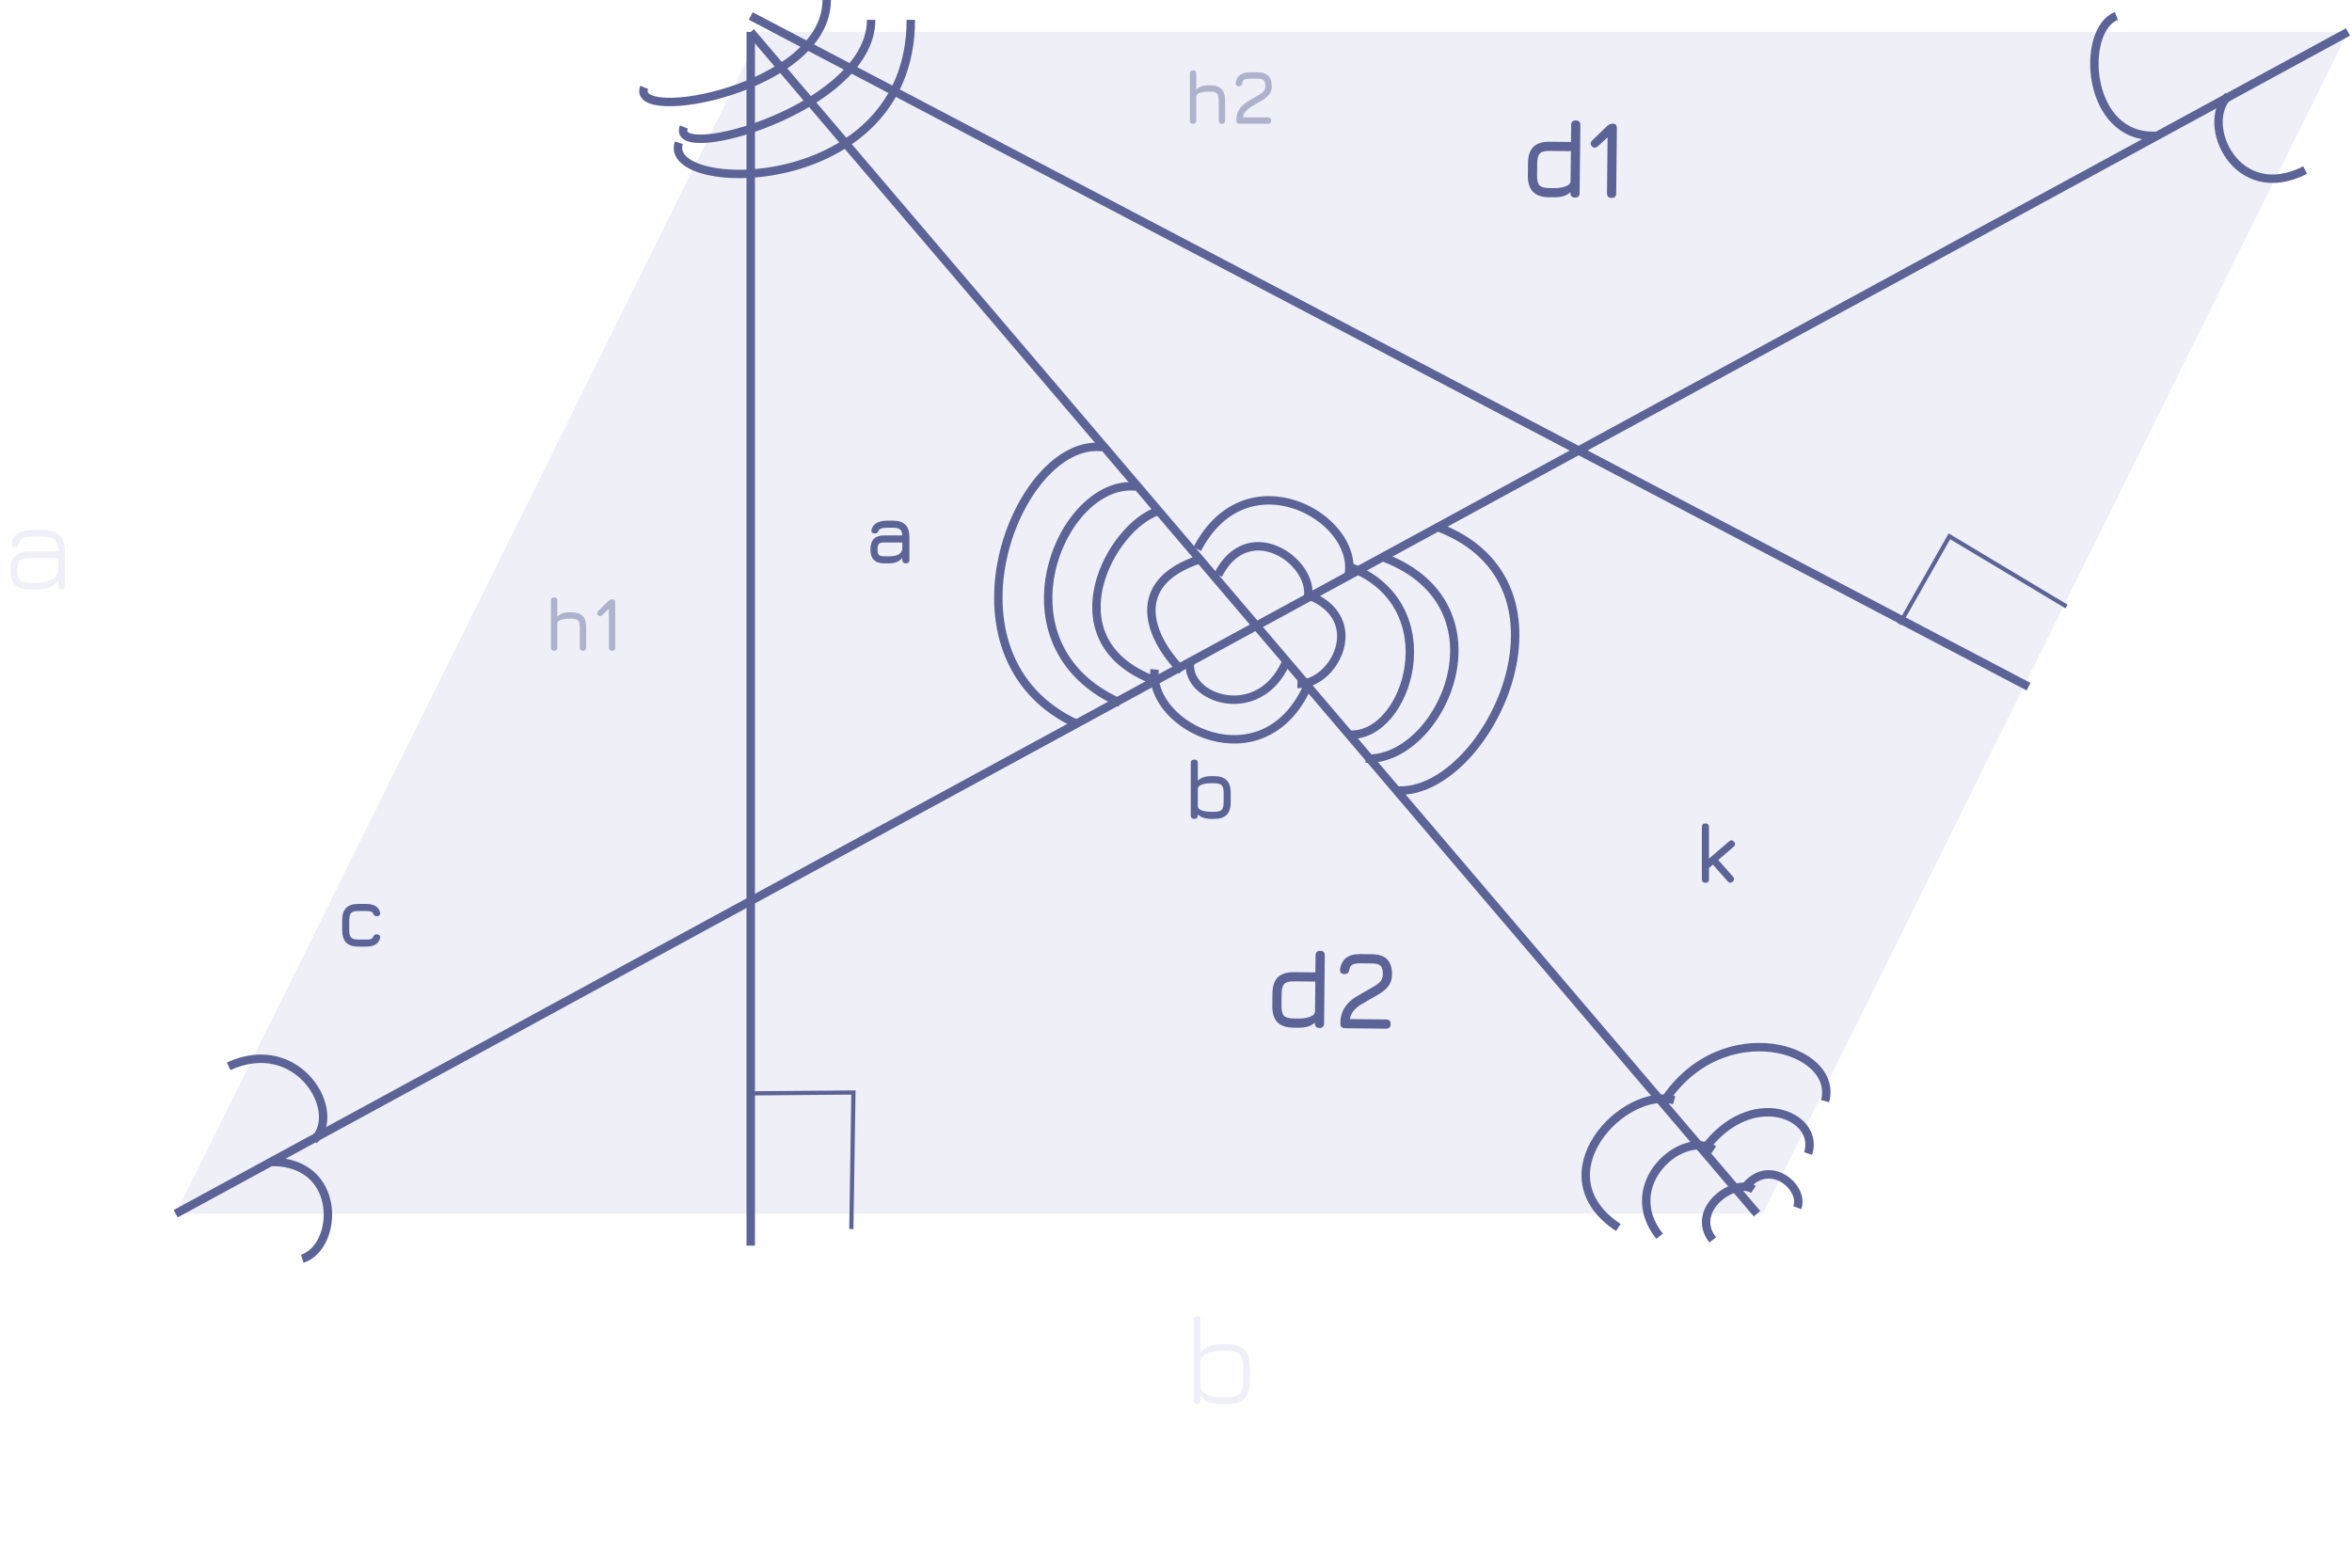
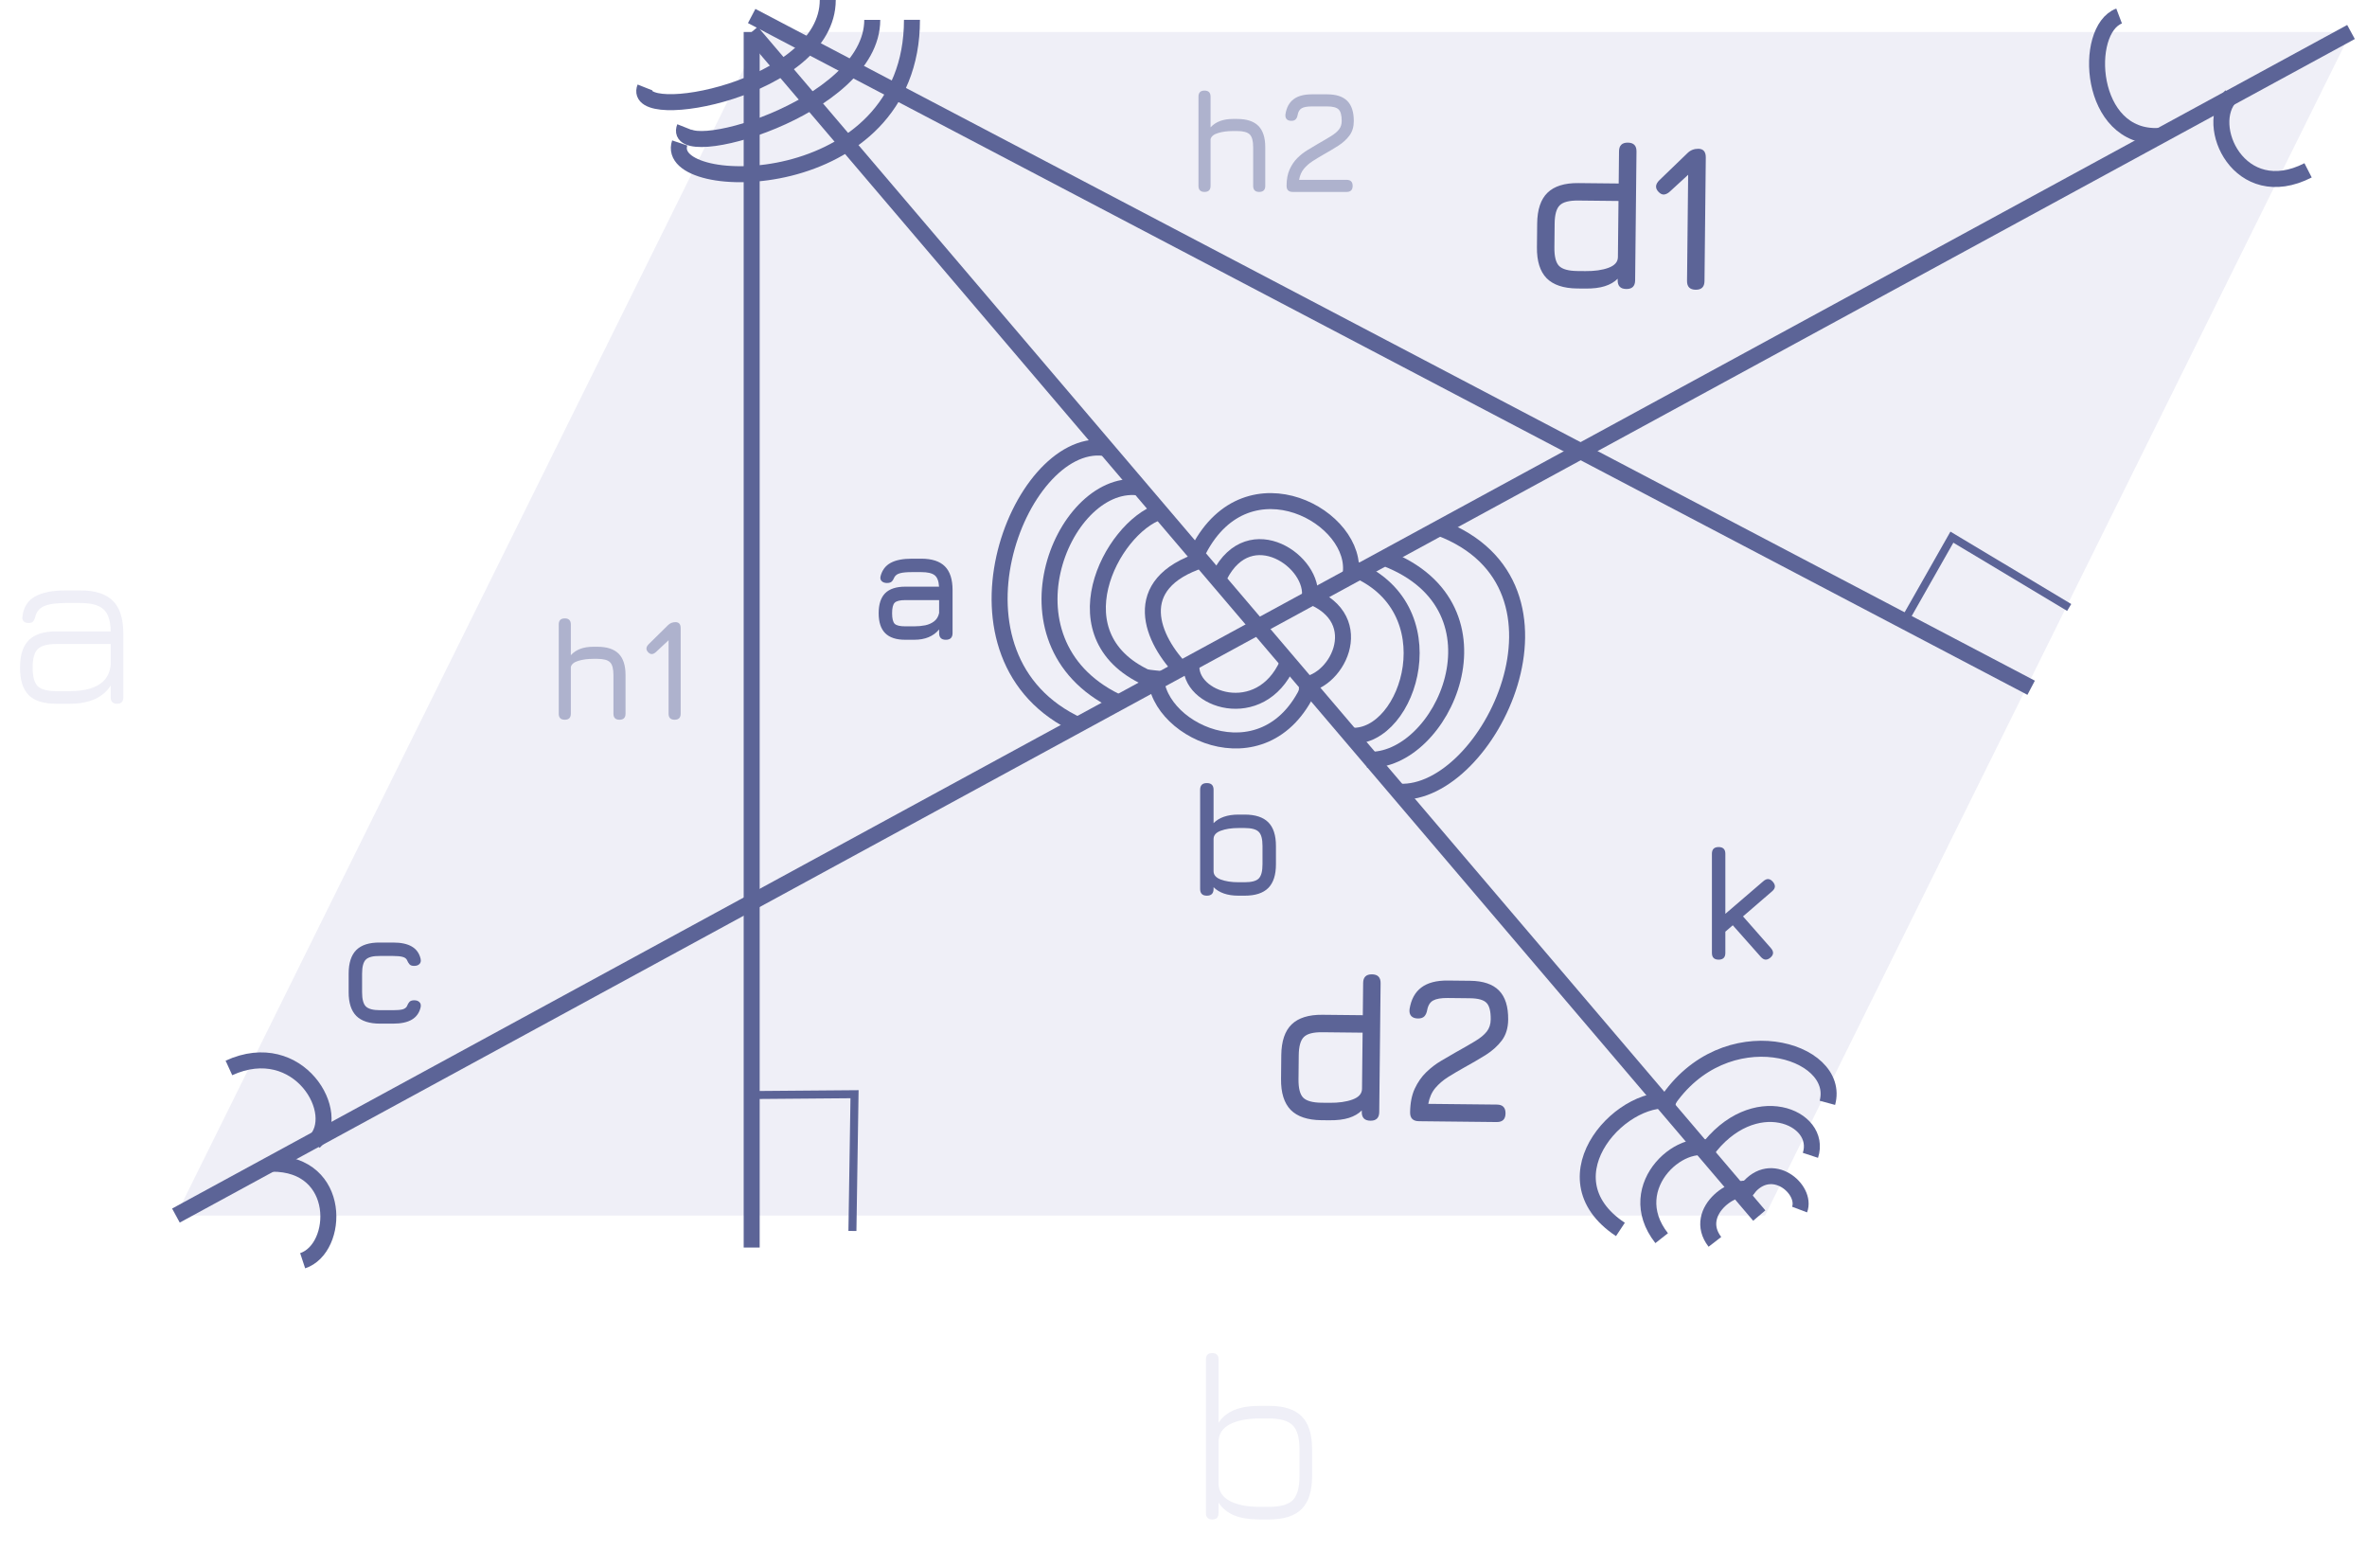
- <svg xmlns="http://www.w3.org/2000/svg" width="279" height="186" viewBox="0 0 279 186" fill="none">
-   <path d="M212.531 54.532C212.365 54.208 212.444 53.963 212.767 53.797L217.661 51.288C217.985 51.122 218.23 51.201 218.396 51.525C218.562 51.849 218.483 52.094 218.159 52.26L217.708 52.491C218.133 52.561 218.514 52.73 218.852 53C219.192 53.274 219.479 53.638 219.712 54.093C219.878 54.417 219.8 54.662 219.476 54.828C219.152 54.994 218.907 54.915 218.741 54.591C218.399 53.924 218.014 53.479 217.588 53.254C217.161 53.03 216.74 53.012 216.325 53.2L213.266 54.769C212.942 54.935 212.697 54.856 212.531 54.532Z" fill="#5C6497" />
-   <path d="M20.842 144L90.264 3.79H278.526L209.104 144H20.842Z" fill="#EFEFF7" />
-   <path d="M35.856 149.351C40.232 147.906 40.603 137.793 32.202 137.855" stroke="#5C6497" />
-   <path d="M198.595 130.533C192.609 128.854 182.523 139.383 191.973 145.642" stroke="#5C6497" />
-   <path d="M203.296 136.414C199.688 133.983 191.956 140.442 196.859 146.677" stroke="#5C6497" />
-   <path d="M216.493 130.644C218.213 124.327 204.341 120.135 197.416 130.644" stroke="#5C6497" />
-   <path d="M214.483 136.865C215.968 132.341 207.716 128.784 202.122 136.415" stroke="#5C6497" />
-   <path d="M213.2 143.288C214.098 140.908 209.896 137.229 207.011 140.855" stroke="#5C6497" />
-   <path d="M208 141.118C205.9 139.68 200.328 143.449 203.166 147.114" stroke="#5C6497" />
-   <path d="M80.528 16.936C78.432 23.139 108.043 23.52 108.043 2.351" stroke="#5C6497" />
-   <path d="M81.121 15.067C79.368 19.495 103.337 12.936 103.338 2.353" stroke="#5C6497" />
-   <path d="M76.419 10.362C74.667 14.79 98.065 10.584 98.066 0" stroke="#5C6497" />
-   <path d="M37.23 135.281C40.757 132.027 35.422 122.717 27.121 126.511" stroke="#5C6497" />
-   <path d="M251.052 1.895C246.745 3.533 247.4 16.541 255.79 16.106" stroke="#5C6497" />
-   <path d="M264.315 11.368C260.935 14.775 265.317 24.336 273.442 20.178" stroke="#5C6497" />
-   <path d="M130.736 53.053C120.601 51.9 110.45 78.008 127.834 85.949" stroke="#5C6497" />
-   <path d="M134.742 57.724C125.781 56.803 117.563 76.614 132.885 83.4" stroke="#5C6497" />
-   <path d="M137.369 60.632C131.684 62.526 124.722 75.692 136.421 80.526" stroke="#5C6497" />
-   <path d="M142.437 66.317C133.58 69.159 136.421 75.79 140.211 79.579" stroke="#5C6497" />
-   <path d="M136.968 79.428C136.17 86.294 149.818 93.008 155.071 81.491" stroke="#5C6497" />
-   <path d="M141.158 78.631C140.686 82.94 149.301 85.845 152.527 78.631" stroke="#5C6497" />
-   <path d="M159.991 68.149C161.147 61.334 147.871 53.914 142.021 65.14" stroke="#5C6497" />
-   <path d="M155.16 70.868C155.857 66.59 148.095 61.173 144.496 68.208" stroke="#5C6497" />
-   <path d="M165.79 93.789C176.345 94.302 188.556 69.313 170.527 62.526" stroke="#5C6497" />
-   <path d="M162 90C170.867 90.49 179.347 71.989 164.169 66.146" stroke="#5C6497" />
-   <path d="M160.104 87.158C167.007 87.539 171.919 71.81 160.105 67.263" stroke="#5C6497" />
-   <path d="M153.904 81.143C158.234 81.354 162.477 73.343 155.082 70.559" stroke="#5C6497" />
-   <path d="M89.253 129.721L101.237 129.622L100.988 145.822" stroke="#5C6497" stroke-width="0.5" />
-   <path d="M225.325 74.054L231.242 63.632L245.138 71.962" stroke="#5C6497" stroke-width="0.5" />
-   <path d="M89.053 3.79L208.421 144" stroke="#5C6497" />
-   <path d="M89.053 1.895L240.632 81.474" stroke="#5C6497" />
-   <path d="M20.842 144L278.526 3.79" stroke="#5C6497" />
-   <path d="M89.053 3.79V147.79" stroke="#5C6497" />
-   <path d="M3.51 69.947C2.73 69.947 2.158 69.767 1.792 69.407C1.433 69.042 1.252 68.47 1.252 67.69C1.252 66.91 1.435 66.337 1.8 65.972C2.165 65.607 2.735 65.425 3.51 65.425H6.923C6.912 64.765 6.763 64.305 6.473 64.045C6.188 63.78 5.7 63.647 5.01 63.647H4.14C3.505 63.647 3.04 63.715 2.745 63.85C2.45 63.985 2.268 64.215 2.197 64.54C2.163 64.665 2.115 64.757 2.055 64.817C2 64.872 1.91 64.9 1.785 64.9C1.655 64.9 1.552 64.865 1.478 64.795C1.407 64.72 1.383 64.62 1.403 64.495C1.468 63.925 1.725 63.51 2.175 63.25C2.63 62.99 3.285 62.86 4.14 62.86H5.01C5.945 62.86 6.628 63.077 7.058 63.512C7.492 63.942 7.71 64.625 7.71 65.56V69.55C7.71 69.815 7.58 69.947 7.32 69.947C7.055 69.947 6.923 69.815 6.923 69.55V68.807C6.442 69.567 5.585 69.947 4.35 69.947H3.51ZM3.51 69.16H4.35C4.835 69.16 5.26 69.107 5.625 69.002C5.995 68.892 6.293 68.717 6.518 68.477C6.742 68.237 6.878 67.917 6.923 67.517V66.212H3.51C2.955 66.212 2.57 66.32 2.355 66.535C2.145 66.745 2.04 67.13 2.04 67.69C2.04 68.245 2.145 68.63 2.355 68.845C2.57 69.055 2.955 69.16 3.51 69.16Z" fill="#EFEFF7" />
-   <path d="M142.011 166.579C141.746 166.579 141.613 166.447 141.613 166.182V156.567C141.613 156.307 141.746 156.177 142.011 156.177C142.271 156.177 142.401 156.307 142.401 156.567V160.534C142.626 160.189 142.946 159.927 143.361 159.747C143.781 159.567 144.321 159.477 144.981 159.477H145.551C146.486 159.477 147.168 159.694 147.598 160.129C148.033 160.564 148.251 161.249 148.251 162.184V163.872C148.251 164.807 148.033 165.492 147.598 165.927C147.168 166.362 146.486 166.579 145.551 166.579H144.981C144.321 166.579 143.781 166.492 143.361 166.317C142.946 166.137 142.626 165.872 142.401 165.522V166.182C142.401 166.447 142.271 166.579 142.011 166.579ZM144.981 165.792H145.551C146.266 165.792 146.763 165.652 147.043 165.372C147.323 165.087 147.463 164.587 147.463 163.872V162.184C147.463 161.469 147.321 160.972 147.036 160.692C146.756 160.407 146.261 160.264 145.551 160.264H144.981C144.201 160.264 143.576 160.387 143.106 160.632C142.636 160.877 142.401 161.249 142.401 161.749V164.337C142.411 164.822 142.651 165.187 143.121 165.432C143.591 165.672 144.211 165.792 144.981 165.792Z" fill="#EFEFF7" />
-   <path d="M183.761 23.405C182.899 23.396 182.26 23.181 181.844 22.761C181.432 22.336 181.231 21.693 181.24 20.831L181.256 19.336C181.265 18.469 181.48 17.83 181.9 17.418C182.325 17.007 182.968 16.806 183.831 16.815L186.353 16.841L186.374 14.826C186.378 14.462 186.561 14.282 186.925 14.286C187.289 14.29 187.469 14.474 187.466 14.838L187.381 22.897C187.377 23.261 187.193 23.441 186.829 23.438C186.465 23.434 186.285 23.25 186.289 22.886L186.29 22.795C186.084 23.001 185.816 23.156 185.485 23.261C185.155 23.366 184.745 23.416 184.255 23.41L183.761 23.405ZM183.773 22.313L184.267 22.319C184.839 22.325 185.32 22.256 185.712 22.113C186.103 21.97 186.301 21.746 186.304 21.443L186.341 17.933L183.819 17.907C183.256 17.901 182.871 18.001 182.665 18.206C182.46 18.408 182.354 18.788 182.348 19.347L182.332 20.842C182.326 21.405 182.424 21.79 182.626 21.996C182.831 22.202 183.214 22.308 183.773 22.313ZM191.166 23.483C190.802 23.479 190.622 23.296 190.626 22.931L190.696 16.224L190.998 16.019L189.554 17.343C189.444 17.446 189.329 17.507 189.207 17.528C189.086 17.544 188.967 17.493 188.851 17.375C188.62 17.138 188.635 16.891 188.898 16.634L190.658 14.936C190.842 14.756 191.068 14.668 191.337 14.671C191.649 14.674 191.803 14.857 191.799 15.222L191.718 22.943C191.714 23.307 191.53 23.487 191.166 23.483Z" fill="#5C6497" />
-   <path d="M153.446 121.932C152.584 121.923 151.944 121.708 151.528 121.287C151.117 120.863 150.916 120.219 150.925 119.357L150.941 117.862C150.95 116.995 151.164 116.356 151.585 115.945C152.009 115.533 152.653 115.332 153.515 115.341L156.037 115.368L156.058 113.353C156.062 112.989 156.246 112.809 156.61 112.812C156.974 112.816 157.154 113 157.15 113.364L157.065 121.424C157.062 121.788 156.878 121.968 156.514 121.964C156.15 121.96 155.97 121.776 155.973 121.412L155.974 121.321C155.769 121.527 155.5 121.682 155.17 121.787C154.839 121.892 154.429 121.942 153.94 121.937L153.446 121.932ZM153.457 120.84L153.951 120.845C154.523 120.851 155.005 120.782 155.397 120.639C155.788 120.496 155.985 120.273 155.989 119.969L156.026 116.46L153.504 116.433C152.94 116.427 152.556 116.527 152.35 116.733C152.144 116.934 152.038 117.315 152.032 117.874L152.017 119.368C152.011 119.932 152.109 120.316 152.31 120.522C152.516 120.728 152.898 120.834 153.457 120.84ZM164.41 122.047L159.548 121.996C159.176 121.992 158.991 121.808 158.995 121.444C159.001 120.863 159.097 120.37 159.284 119.965C159.474 119.555 159.714 119.211 160.003 118.933C160.296 118.65 160.606 118.412 160.933 118.221C161.261 118.025 161.564 117.848 161.843 117.691C162.326 117.423 162.73 117.191 163.053 116.995C163.38 116.799 163.624 116.598 163.787 116.392C163.949 116.185 164.032 115.933 164.035 115.634C164.041 115.118 163.951 114.771 163.767 114.591C163.587 114.407 163.243 114.312 162.736 114.307L161.345 114.292C160.938 114.288 160.636 114.339 160.44 114.445C160.244 114.552 160.118 114.752 160.063 115.046C160.031 115.219 159.971 115.35 159.884 115.441C159.796 115.531 159.663 115.575 159.486 115.573C159.304 115.571 159.166 115.522 159.071 115.426C158.977 115.325 158.94 115.181 158.959 114.995C159.056 114.385 159.302 113.933 159.695 113.638C160.088 113.339 160.642 113.193 161.357 113.2L162.748 113.215C163.562 113.224 164.165 113.427 164.555 113.826C164.945 114.224 165.136 114.831 165.127 115.645C165.122 116.165 164.989 116.599 164.73 116.948C164.471 117.292 164.132 117.596 163.713 117.86C163.294 118.12 162.845 118.382 162.366 118.645C162.017 118.841 161.685 119.037 161.371 119.233C161.062 119.429 160.795 119.658 160.571 119.92C160.352 120.182 160.205 120.512 160.132 120.91L164.421 120.955C164.785 120.959 164.965 121.143 164.962 121.507C164.958 121.871 164.774 122.051 164.41 122.047Z" fill="#5C6497" />
-   <path d="M141.671 97.158C141.391 97.158 141.251 97.018 141.251 96.738V90.538C141.251 90.258 141.391 90.118 141.671 90.118C141.951 90.118 142.091 90.258 142.091 90.538V92.623C142.264 92.446 142.481 92.313 142.741 92.223C143.001 92.133 143.304 92.088 143.651 92.088H144.031C144.698 92.088 145.191 92.248 145.511 92.568C145.831 92.888 145.991 93.381 145.991 94.048V95.198C145.991 95.861 145.831 96.354 145.511 96.678C145.191 96.998 144.698 97.158 144.031 97.158H143.651C143.304 97.158 143.001 97.113 142.741 97.023C142.481 96.933 142.264 96.801 142.091 96.628V96.738C142.091 97.018 141.951 97.158 141.671 97.158ZM143.651 96.318H144.031C144.468 96.318 144.763 96.239 144.916 96.083C145.073 95.923 145.151 95.628 145.151 95.198V94.048C145.151 93.611 145.071 93.316 144.911 93.163C144.754 93.006 144.461 92.928 144.031 92.928H143.651C143.211 92.928 142.841 92.984 142.541 93.098C142.241 93.208 142.091 93.381 142.091 93.618V95.628C142.091 95.861 142.241 96.034 142.541 96.148C142.841 96.261 143.211 96.318 143.651 96.318Z" fill="#5C6497" />
-   <path d="M42.549 112.316C41.886 112.316 41.392 112.156 41.069 111.836C40.749 111.513 40.589 111.019 40.589 110.356V109.196C40.589 108.529 40.747 108.036 41.064 107.716C41.384 107.396 41.879 107.239 42.549 107.246H43.369C43.866 107.246 44.256 107.329 44.539 107.496C44.826 107.663 45.009 107.919 45.089 108.266C45.119 108.406 45.094 108.514 45.014 108.591C44.937 108.668 44.826 108.706 44.679 108.706C44.549 108.706 44.454 108.673 44.394 108.606C44.334 108.539 44.279 108.446 44.229 108.326C44.179 108.236 44.087 108.174 43.954 108.141C43.821 108.104 43.626 108.086 43.369 108.086H42.549C42.119 108.079 41.824 108.154 41.664 108.311C41.507 108.464 41.429 108.759 41.429 109.196V110.356C41.429 110.789 41.507 111.084 41.664 111.241C41.824 111.398 42.119 111.476 42.549 111.476H43.369C43.626 111.476 43.821 111.459 43.954 111.426C44.087 111.389 44.179 111.326 44.229 111.236C44.279 111.109 44.334 111.014 44.394 110.951C44.457 110.888 44.556 110.856 44.689 110.856C44.829 110.856 44.937 110.894 45.014 110.971C45.094 111.048 45.119 111.156 45.089 111.296C45.009 111.639 44.826 111.896 44.539 112.066C44.256 112.233 43.866 112.316 43.369 112.316H42.549Z" fill="#5C6497" />
-   <path d="M202.302 104.737C202.022 104.737 201.882 104.597 201.882 104.317V98.117C201.882 97.837 202.022 97.697 202.302 97.697C202.582 97.697 202.722 97.837 202.722 98.117V101.872L205.102 99.827C205.315 99.644 205.512 99.657 205.692 99.867C205.875 100.08 205.862 100.277 205.652 100.457L203.827 102.032L205.572 104.017C205.758 104.233 205.748 104.43 205.542 104.607C205.328 104.79 205.128 104.777 204.942 104.567L203.187 102.587L202.722 102.987V104.317C202.722 104.597 202.582 104.737 202.302 104.737Z" fill="#5C6497" />
-   <path d="M104.915 66.842C104.355 66.842 103.939 66.705 103.665 66.432C103.392 66.159 103.255 65.742 103.255 65.182C103.255 64.622 103.39 64.205 103.66 63.932C103.934 63.658 104.352 63.522 104.915 63.522H107.03C107.01 63.172 106.919 62.934 106.755 62.807C106.592 62.677 106.312 62.612 105.915 62.612H105.335C105.002 62.612 104.754 62.635 104.59 62.682C104.427 62.725 104.312 62.805 104.245 62.922C104.185 63.062 104.124 63.158 104.06 63.212C103.997 63.265 103.902 63.292 103.775 63.292C103.635 63.292 103.525 63.254 103.445 63.177C103.365 63.097 103.342 62.992 103.375 62.862C103.475 62.485 103.684 62.21 104 62.037C104.32 61.86 104.765 61.772 105.335 61.772H105.915C106.582 61.772 107.075 61.932 107.395 62.252C107.715 62.572 107.875 63.065 107.875 63.732V66.422C107.875 66.702 107.735 66.842 107.455 66.842C107.175 66.842 107.035 66.702 107.035 66.422V66.197C106.679 66.627 106.159 66.842 105.475 66.842H104.915ZM104.915 66.002H105.475C105.722 66.002 105.954 65.98 106.17 65.937C106.387 65.89 106.572 65.807 106.725 65.687C106.882 65.567 106.985 65.395 107.035 65.172V64.362H104.915C104.585 64.362 104.365 64.417 104.255 64.527C104.149 64.637 104.095 64.855 104.095 65.182C104.095 65.512 104.149 65.732 104.255 65.842C104.365 65.948 104.585 66.002 104.915 66.002Z" fill="#5C6497" />
-   <path d="M65.735 77.21C65.483 77.21 65.357 77.084 65.357 76.832V71.252C65.357 71 65.483 70.874 65.735 70.874C65.987 70.874 66.113 71 66.113 71.252V73.174C66.431 72.823 66.899 72.647 67.517 72.647H67.769C68.369 72.647 68.813 72.791 69.101 73.079C69.389 73.367 69.533 73.811 69.533 74.411V76.832C69.533 77.084 69.407 77.21 69.155 77.21C68.903 77.21 68.777 77.084 68.777 76.832V74.411C68.777 74.018 68.705 73.753 68.561 73.615C68.42 73.474 68.156 73.403 67.769 73.403H67.517C67.157 73.403 66.843 73.445 66.576 73.529C66.309 73.61 66.155 73.739 66.113 73.916V76.832C66.113 77.084 65.987 77.21 65.735 77.21ZM72.603 77.21C72.351 77.21 72.225 77.084 72.225 76.832V72.188L72.432 72.044L71.442 72.971C71.367 73.043 71.287 73.087 71.203 73.102C71.119 73.114 71.037 73.079 70.956 72.998C70.794 72.836 70.803 72.665 70.983 72.485L72.189 71.297C72.315 71.171 72.471 71.108 72.657 71.108C72.873 71.108 72.981 71.234 72.981 71.486V76.832C72.981 77.084 72.855 77.21 72.603 77.21Z" fill="#AEB2CD" />
-   <path d="M141.525 14.684C141.273 14.684 141.147 14.558 141.147 14.306V8.726C141.147 8.474 141.273 8.348 141.525 8.348C141.777 8.348 141.903 8.474 141.903 8.726V10.648C142.221 10.297 142.689 10.121 143.307 10.121H143.559C144.159 10.121 144.603 10.265 144.891 10.553C145.179 10.841 145.323 11.285 145.323 11.885V14.306C145.323 14.558 145.197 14.684 144.945 14.684C144.693 14.684 144.567 14.558 144.567 14.306V11.885C144.567 11.492 144.495 11.227 144.351 11.089C144.21 10.948 143.946 10.877 143.559 10.877H143.307C142.947 10.877 142.633 10.919 142.366 11.003C142.099 11.084 141.945 11.213 141.903 11.39V14.306C141.903 14.558 141.777 14.684 141.525 14.684ZM150.409 14.684H147.043C146.785 14.684 146.656 14.558 146.656 14.306C146.656 13.904 146.719 13.562 146.845 13.28C146.974 12.995 147.137 12.755 147.335 12.56C147.536 12.362 147.749 12.196 147.974 12.061C148.199 11.923 148.408 11.798 148.6 11.687C148.933 11.498 149.21 11.335 149.432 11.197C149.657 11.059 149.825 10.918 149.936 10.774C150.047 10.63 150.103 10.454 150.103 10.247C150.103 9.89 150.038 9.65 149.909 9.527C149.783 9.401 149.545 9.338 149.194 9.338H148.231C147.949 9.338 147.74 9.376 147.605 9.451C147.47 9.526 147.385 9.665 147.349 9.869C147.328 9.989 147.287 10.081 147.227 10.144C147.167 10.207 147.076 10.238 146.953 10.238C146.827 10.238 146.731 10.205 146.665 10.139C146.599 10.07 146.572 9.971 146.584 9.842C146.647 9.419 146.813 9.104 147.083 8.897C147.353 8.687 147.736 8.582 148.231 8.582H149.194C149.758 8.582 150.176 8.719 150.449 8.992C150.722 9.265 150.859 9.683 150.859 10.247C150.859 10.607 150.77 10.909 150.593 11.152C150.416 11.392 150.184 11.605 149.896 11.791C149.608 11.974 149.299 12.158 148.969 12.344C148.729 12.482 148.501 12.62 148.285 12.758C148.072 12.896 147.889 13.057 147.736 13.24C147.586 13.423 147.487 13.652 147.439 13.928H150.409C150.661 13.928 150.787 14.054 150.787 14.306C150.787 14.558 150.661 14.684 150.409 14.684Z" fill="#AEB2CD" />
+ <svg xmlns="http://www.w3.org/2000/svg" width="148" height="98" viewBox="0 0 148 98" fill="none">
+   <path d="M107.536 32.164C107.369 31.84 107.448 31.595 107.772 31.429L112.666 28.92C112.989 28.754 113.234 28.833 113.401 29.157C113.567 29.481 113.488 29.726 113.164 29.892L112.713 30.123C113.138 30.192 113.519 30.362 113.857 30.632C114.197 30.906 114.484 31.27 114.717 31.725C114.883 32.049 114.804 32.294 114.481 32.46C114.157 32.626 113.912 32.547 113.746 32.223C113.404 31.556 113.019 31.11 112.592 30.886C112.166 30.662 111.745 30.644 111.33 30.832L108.271 32.401C107.947 32.567 107.702 32.488 107.536 32.164Z" fill="#5C6497" />
+   <path d="M11 76L47.639 2H147L110.361 76H11Z" fill="#EFEFF7" />
+   <path d="M18.924 78.824C21.234 78.062 21.429 72.724 16.996 72.757" stroke="#5C6497" />
+   <path d="M104.814 68.893C101.654 68.006 96.331 73.563 101.319 76.867" stroke="#5C6497" />
+   <path d="M107.295 71.997C105.391 70.713 101.31 74.122 103.898 77.413" stroke="#5C6497" />
+   <path d="M114.26 68.951C115.168 65.617 107.847 63.404 104.192 68.951" stroke="#5C6497" />
+   <path d="M113.199 72.234C113.983 69.847 109.627 67.97 106.675 71.997" stroke="#5C6497" />
+   <path d="M112.522 75.624C112.996 74.368 110.778 72.427 109.256 74.34" stroke="#5C6497" />
+   <path d="M109.778 74.479C108.67 73.72 105.729 75.709 107.227 77.644" stroke="#5C6497" />
+   <path d="M42.501 8.939C41.395 12.213 57.023 12.414 57.022 1.241" stroke="#5C6497" />
+   <path d="M42.814 7.952C41.889 10.289 54.539 6.828 54.539 1.242" stroke="#5C6497" />
+   <path d="M40.332 5.469C39.407 7.806 51.756 5.586 51.757 0" stroke="#5C6497" />
+   <path d="M19.649 71.398C21.511 69.681 18.695 64.767 14.313 66.77" stroke="#5C6497" />
+   <path d="M132.5 1C130.226 1.864 130.572 8.73 135 8.5" stroke="#5C6497" />
+   <path d="M139.5 6C137.716 7.798 140.028 12.844 144.316 10.65" stroke="#5C6497" />
+   <path d="M69 28C63.651 27.392 58.293 41.171 67.468 45.362" stroke="#5C6497" />
+   <path d="M71.114 30.466C66.384 29.98 62.047 40.435 70.134 44.017" stroke="#5C6497" />
+   <path d="M72.5 32C69.5 33 65.825 39.949 72 42.5" stroke="#5C6497" />
+   <path d="M75.175 35C70.501 36.5 72 40 74 42" stroke="#5C6497" />
+   <path d="M72.288 41.92C71.868 45.544 79.07 49.087 81.843 43.009" stroke="#5C6497" />
+   <path d="M74.5 41.5C74.251 43.774 78.798 45.307 80.5 41.5" stroke="#5C6497" />
+   <path d="M84.439 35.968C85.05 32.371 78.043 28.455 74.955 34.38" stroke="#5C6497" />
+   <path d="M81.89 37.403C82.258 35.145 78.162 32.286 76.262 35.998" stroke="#5C6497" />
+   <path d="M87.5 49.5C93.071 49.77 99.516 36.582 90 33" stroke="#5C6497" />
+   <path d="M85.5 47.5C90.18 47.758 94.655 37.994 86.645 34.911" stroke="#5C6497" />
+   <path d="M84.499 46C88.142 46.201 90.735 37.9 84.5 35.5" stroke="#5C6497" />
+   <path d="M81.227 42.826C83.512 42.937 85.752 38.709 81.849 37.239" stroke="#5C6497" />
+   <path d="M47.106 68.464L53.431 68.412L53.299 76.962" stroke="#5C6497" stroke-width="0.5" />
+   <path d="M118.921 39.084L122.045 33.584L129.379 37.98" stroke="#5C6497" stroke-width="0.5" />
+   <path d="M47 2L110 76" stroke="#5C6497" />
+   <path d="M47 1L127 43" stroke="#5C6497" />
+   <path d="M11 76L147 2" stroke="#5C6497" />
+   <path d="M47 2V78" stroke="#5C6497" />
+   <path d="M3.51 44C2.73 44 2.158 43.82 1.792 43.46C1.433 43.095 1.252 42.523 1.252 41.742C1.252 40.962 1.435 40.39 1.8 40.025C2.165 39.66 2.735 39.477 3.51 39.477H6.923C6.912 38.818 6.763 38.358 6.473 38.097C6.188 37.833 5.7 37.7 5.01 37.7H4.14C3.505 37.7 3.04 37.767 2.745 37.903C2.45 38.038 2.268 38.267 2.197 38.593C2.163 38.718 2.115 38.81 2.055 38.87C2 38.925 1.91 38.953 1.785 38.953C1.655 38.953 1.552 38.917 1.478 38.847C1.407 38.773 1.383 38.672 1.403 38.547C1.468 37.977 1.725 37.562 2.175 37.303C2.63 37.042 3.285 36.913 4.14 36.913H5.01C5.945 36.913 6.628 37.13 7.058 37.565C7.492 37.995 7.71 38.678 7.71 39.612V43.602C7.71 43.867 7.58 44 7.32 44C7.055 44 6.923 43.867 6.923 43.602V42.86C6.442 43.62 5.585 44 4.35 44H3.51ZM3.51 43.212H4.35C4.835 43.212 5.26 43.16 5.625 43.055C5.995 42.945 6.293 42.77 6.518 42.53C6.742 42.29 6.878 41.97 6.923 41.57V40.265H3.51C2.955 40.265 2.57 40.373 2.355 40.587C2.145 40.797 2.04 41.182 2.04 41.742C2.04 42.297 2.145 42.682 2.355 42.898C2.57 43.108 2.955 43.212 3.51 43.212Z" fill="#EFEFF7" />
+   <path d="M75.8 95C75.535 95 75.403 94.868 75.403 94.603V84.987C75.403 84.728 75.535 84.597 75.8 84.597C76.06 84.597 76.19 84.728 76.19 84.987V88.955C76.415 88.61 76.735 88.347 77.15 88.168C77.57 87.987 78.11 87.897 78.77 87.897H79.34C80.275 87.897 80.957 88.115 81.388 88.55C81.823 88.985 82.04 89.67 82.04 90.605V92.293C82.04 93.228 81.823 93.912 81.388 94.347C80.957 94.782 80.275 95 79.34 95H78.77C78.11 95 77.57 94.912 77.15 94.737C76.735 94.558 76.415 94.293 76.19 93.942V94.603C76.19 94.868 76.06 95 75.8 95ZM78.77 94.213H79.34C80.055 94.213 80.552 94.073 80.832 93.793C81.112 93.507 81.252 93.007 81.252 92.293V90.605C81.252 89.89 81.11 89.392 80.825 89.112C80.545 88.828 80.05 88.685 79.34 88.685H78.77C77.99 88.685 77.365 88.808 76.895 89.052C76.425 89.297 76.19 89.67 76.19 90.17V92.757C76.2 93.243 76.44 93.608 76.91 93.853C77.38 94.093 78 94.213 78.77 94.213Z" fill="#EFEFF7" />
+   <path d="M98.62 18.037C97.757 18.028 97.118 17.813 96.702 17.393C96.291 16.968 96.09 16.325 96.099 15.462L96.114 13.967C96.124 13.101 96.338 12.462 96.759 12.05C97.183 11.639 97.827 11.437 98.689 11.447L101.211 11.473L101.232 9.458C101.236 9.094 101.42 8.914 101.784 8.918C102.148 8.922 102.328 9.106 102.324 9.47L102.239 17.529C102.235 17.893 102.051 18.073 101.687 18.069C101.323 18.066 101.143 17.882 101.147 17.518L101.148 17.427C100.942 17.633 100.674 17.788 100.344 17.893C100.013 17.998 99.603 18.047 99.114 18.042L98.62 18.037ZM98.631 16.945L99.125 16.95C99.697 16.956 100.179 16.888 100.57 16.745C100.962 16.601 101.159 16.378 101.162 16.075L101.199 12.565L98.677 12.538C98.114 12.533 97.73 12.632 97.524 12.838C97.318 13.04 97.212 13.42 97.206 13.979L97.191 15.474C97.185 16.037 97.282 16.422 97.484 16.628C97.69 16.833 98.072 16.939 98.631 16.945ZM106.024 18.115C105.66 18.111 105.48 17.927 105.484 17.563L105.555 10.856L105.856 10.651L104.412 11.975C104.303 12.078 104.187 12.139 104.066 12.16C103.944 12.176 103.825 12.125 103.71 12.006C103.478 11.77 103.494 11.523 103.756 11.266L105.516 9.568C105.7 9.388 105.927 9.3 106.195 9.302C106.507 9.306 106.661 9.489 106.657 9.853L106.576 17.575C106.572 17.939 106.388 18.119 106.024 18.115Z" fill="#5C6497" />
+   <path d="M82.62 70.037C81.757 70.028 81.118 69.813 80.702 69.393C80.291 68.968 80.09 68.325 80.099 67.462L80.114 65.968C80.124 65.101 80.338 64.462 80.759 64.05C81.183 63.639 81.827 63.437 82.689 63.447L85.211 63.473L85.232 61.458C85.236 61.094 85.42 60.914 85.784 60.918C86.148 60.922 86.328 61.106 86.324 61.47L86.239 69.529C86.235 69.893 86.052 70.073 85.688 70.069C85.323 70.066 85.143 69.882 85.147 69.518L85.148 69.427C84.942 69.633 84.674 69.788 84.344 69.893C84.013 69.998 83.603 70.047 83.114 70.042L82.62 70.037ZM82.631 68.945L83.125 68.95C83.697 68.956 84.179 68.888 84.57 68.745C84.962 68.601 85.159 68.378 85.162 68.075L85.199 64.565L82.677 64.538C82.114 64.532 81.73 64.632 81.524 64.838C81.318 65.04 81.212 65.42 81.206 65.979L81.191 67.474C81.185 68.037 81.282 68.422 81.484 68.628C81.69 68.833 82.072 68.939 82.631 68.945ZM93.584 70.153L88.722 70.101C88.349 70.097 88.165 69.913 88.169 69.549C88.175 68.969 88.271 68.476 88.457 68.07C88.648 67.661 88.888 67.317 89.177 67.038C89.47 66.755 89.78 66.518 90.107 66.326C90.434 66.13 90.737 65.954 91.016 65.796C91.5 65.528 91.904 65.296 92.226 65.1C92.553 64.905 92.798 64.704 92.961 64.497C93.123 64.291 93.206 64.038 93.209 63.739C93.215 63.224 93.125 62.876 92.941 62.696C92.761 62.513 92.417 62.418 91.91 62.413L90.519 62.398C90.112 62.394 89.81 62.445 89.614 62.551C89.418 62.657 89.292 62.857 89.237 63.151C89.205 63.324 89.145 63.456 89.058 63.546C88.97 63.636 88.837 63.68 88.66 63.678C88.478 63.676 88.34 63.627 88.245 63.531C88.151 63.43 88.113 63.287 88.133 63.101C88.23 62.491 88.475 62.038 88.868 61.743C89.262 61.444 89.816 61.298 90.531 61.306L91.922 61.321C92.736 61.329 93.339 61.533 93.729 61.931C94.119 62.33 94.31 62.936 94.301 63.751C94.296 64.271 94.163 64.705 93.904 65.053C93.645 65.397 93.306 65.701 92.887 65.966C92.468 66.225 92.019 66.487 91.539 66.751C91.191 66.947 90.859 67.142 90.545 67.338C90.235 67.534 89.969 67.763 89.745 68.025C89.525 68.288 89.379 68.618 89.305 69.016L93.595 69.061C93.959 69.064 94.139 69.248 94.135 69.612C94.132 69.976 93.948 70.156 93.584 70.153Z" fill="#5C6497" />
+   <path d="M75.46 56C75.18 56 75.04 55.86 75.04 55.58V49.38C75.04 49.1 75.18 48.96 75.46 48.96C75.74 48.96 75.88 49.1 75.88 49.38V51.465C76.053 51.288 76.27 51.155 76.53 51.065C76.79 50.975 77.093 50.93 77.44 50.93H77.82C78.487 50.93 78.98 51.09 79.3 51.41C79.62 51.73 79.78 52.223 79.78 52.89V54.04C79.78 54.703 79.62 55.197 79.3 55.52C78.98 55.84 78.487 56 77.82 56H77.44C77.093 56 76.79 55.955 76.53 55.865C76.27 55.775 76.053 55.643 75.88 55.47V55.58C75.88 55.86 75.74 56 75.46 56ZM77.44 55.16H77.82C78.257 55.16 78.552 55.082 78.705 54.925C78.862 54.765 78.94 54.47 78.94 54.04V52.89C78.94 52.453 78.86 52.158 78.7 52.005C78.543 51.848 78.25 51.77 77.82 51.77H77.44C77 51.77 76.63 51.827 76.33 51.94C76.03 52.05 75.88 52.223 75.88 52.46V54.47C75.88 54.703 76.03 54.877 76.33 54.99C76.63 55.103 77 55.16 77.44 55.16Z" fill="#5C6497" />
+   <path d="M23.76 64C23.097 64 22.603 63.84 22.28 63.52C21.96 63.197 21.8 62.703 21.8 62.04V60.88C21.8 60.213 21.958 59.72 22.275 59.4C22.595 59.08 23.09 58.923 23.76 58.93H24.58C25.077 58.93 25.467 59.013 25.75 59.18C26.037 59.347 26.22 59.603 26.3 59.95C26.33 60.09 26.305 60.198 26.225 60.275C26.148 60.352 26.037 60.39 25.89 60.39C25.76 60.39 25.665 60.357 25.605 60.29C25.545 60.223 25.49 60.13 25.44 60.01C25.39 59.92 25.298 59.858 25.165 59.825C25.032 59.788 24.837 59.77 24.58 59.77H23.76C23.33 59.763 23.035 59.838 22.875 59.995C22.718 60.148 22.64 60.443 22.64 60.88V62.04C22.64 62.473 22.718 62.768 22.875 62.925C23.035 63.082 23.33 63.16 23.76 63.16H24.58C24.837 63.16 25.032 63.143 25.165 63.11C25.298 63.073 25.39 63.01 25.44 62.92C25.49 62.793 25.545 62.698 25.605 62.635C25.668 62.572 25.767 62.54 25.9 62.54C26.04 62.54 26.148 62.578 26.225 62.655C26.305 62.732 26.33 62.84 26.3 62.98C26.22 63.323 26.037 63.58 25.75 63.75C25.467 63.917 25.077 64 24.58 64H23.76Z" fill="#5C6497" />
+   <path d="M107.46 60C107.18 60 107.04 59.86 107.04 59.58V53.38C107.04 53.1 107.18 52.96 107.46 52.96C107.74 52.96 107.88 53.1 107.88 53.38V57.135L110.26 55.09C110.473 54.907 110.67 54.92 110.85 55.13C111.033 55.343 111.02 55.54 110.81 55.72L108.985 57.295L110.73 59.28C110.917 59.497 110.907 59.693 110.7 59.87C110.487 60.053 110.287 60.04 110.1 59.83L108.345 57.85L107.88 58.25V59.58C107.88 59.86 107.74 60 107.46 60Z" fill="#5C6497" />
+   <path d="M56.6 40C56.04 40 55.623 39.863 55.35 39.59C55.077 39.317 54.94 38.9 54.94 38.34C54.94 37.78 55.075 37.363 55.345 37.09C55.618 36.817 56.037 36.68 56.6 36.68H58.715C58.695 36.33 58.603 36.092 58.44 35.965C58.277 35.835 57.997 35.77 57.6 35.77H57.02C56.687 35.77 56.438 35.793 56.275 35.84C56.112 35.883 55.997 35.963 55.93 36.08C55.87 36.22 55.808 36.317 55.745 36.37C55.682 36.423 55.587 36.45 55.46 36.45C55.32 36.45 55.21 36.412 55.13 36.335C55.05 36.255 55.027 36.15 55.06 36.02C55.16 35.643 55.368 35.368 55.685 35.195C56.005 35.018 56.45 34.93 57.02 34.93H57.6C58.267 34.93 58.76 35.09 59.08 35.41C59.4 35.73 59.56 36.223 59.56 36.89V39.58C59.56 39.86 59.42 40 59.14 40C58.86 40 58.72 39.86 58.72 39.58V39.355C58.363 39.785 57.843 40 57.16 40H56.6ZM56.6 39.16H57.16C57.407 39.16 57.638 39.138 57.855 39.095C58.072 39.048 58.257 38.965 58.41 38.845C58.567 38.725 58.67 38.553 58.72 38.33V37.52H56.6C56.27 37.52 56.05 37.575 55.94 37.685C55.833 37.795 55.78 38.013 55.78 38.34C55.78 38.67 55.833 38.89 55.94 39C56.05 39.107 56.27 39.16 56.6 39.16Z" fill="#5C6497" />
+   <path d="M35.314 45C35.062 45 34.936 44.874 34.936 44.622V39.042C34.936 38.79 35.062 38.664 35.314 38.664C35.566 38.664 35.692 38.79 35.692 39.042V40.964C36.01 40.612 36.478 40.437 37.096 40.437H37.348C37.948 40.437 38.392 40.581 38.68 40.869C38.968 41.157 39.112 41.601 39.112 42.201V44.622C39.112 44.874 38.986 45 38.734 45C38.482 45 38.356 44.874 38.356 44.622V42.201C38.356 41.808 38.284 41.542 38.14 41.404C37.999 41.264 37.735 41.193 37.348 41.193H37.096C36.736 41.193 36.422 41.235 36.156 41.319C35.889 41.4 35.734 41.529 35.692 41.706V44.622C35.692 44.874 35.566 45 35.314 45ZM42.182 45C41.93 45 41.804 44.874 41.804 44.622V39.978L42.011 39.834L41.021 40.761C40.946 40.833 40.867 40.877 40.782 40.892C40.699 40.904 40.616 40.869 40.535 40.788C40.373 40.626 40.382 40.455 40.562 40.275L41.768 39.087C41.894 38.961 42.05 38.898 42.236 38.898C42.452 38.898 42.56 39.024 42.56 39.276V44.622C42.56 44.874 42.434 45 42.182 45Z" fill="#AEB2CD" />
+   <path d="M75.314 12C75.062 12 74.936 11.874 74.936 11.622V6.042C74.936 5.79 75.062 5.664 75.314 5.664C75.566 5.664 75.692 5.79 75.692 6.042V7.963C76.01 7.612 76.478 7.437 77.096 7.437H77.348C77.948 7.437 78.392 7.581 78.68 7.869C78.968 8.157 79.112 8.601 79.112 9.201V11.622C79.112 11.874 78.986 12 78.734 12C78.482 12 78.356 11.874 78.356 11.622V9.201C78.356 8.808 78.284 8.543 78.14 8.405C77.999 8.264 77.735 8.193 77.348 8.193H77.096C76.736 8.193 76.422 8.235 76.156 8.319C75.888 8.4 75.734 8.529 75.692 8.706V11.622C75.692 11.874 75.566 12 75.314 12ZM84.198 12H80.832C80.574 12 80.445 11.874 80.445 11.622C80.445 11.22 80.508 10.878 80.634 10.596C80.763 10.311 80.927 10.071 81.124 9.876C81.326 9.678 81.538 9.511 81.763 9.377C81.989 9.239 82.197 9.114 82.389 9.003C82.722 8.814 82.999 8.65 83.222 8.512C83.447 8.374 83.615 8.233 83.725 8.089C83.837 7.946 83.892 7.77 83.892 7.563C83.892 7.206 83.828 6.966 83.698 6.843C83.573 6.717 83.334 6.654 82.983 6.654H82.02C81.738 6.654 81.529 6.691 81.394 6.766C81.26 6.841 81.174 6.981 81.138 7.185C81.117 7.305 81.076 7.396 81.016 7.46C80.957 7.522 80.865 7.554 80.742 7.554C80.616 7.554 80.52 7.521 80.454 7.455C80.388 7.386 80.361 7.287 80.373 7.158C80.436 6.735 80.603 6.42 80.873 6.213C81.142 6.003 81.525 5.898 82.02 5.898H82.983C83.547 5.898 83.966 6.035 84.239 6.308C84.511 6.58 84.648 6.999 84.648 7.563C84.648 7.923 84.559 8.225 84.382 8.467C84.206 8.707 83.973 8.921 83.685 9.107C83.397 9.29 83.088 9.474 82.758 9.66C82.518 9.798 82.29 9.936 82.074 10.074C81.861 10.212 81.678 10.373 81.525 10.556C81.375 10.739 81.276 10.968 81.228 11.244H84.198C84.45 11.244 84.576 11.37 84.576 11.622C84.576 11.874 84.45 12 84.198 12Z" fill="#AEB2CD" />
</svg>
